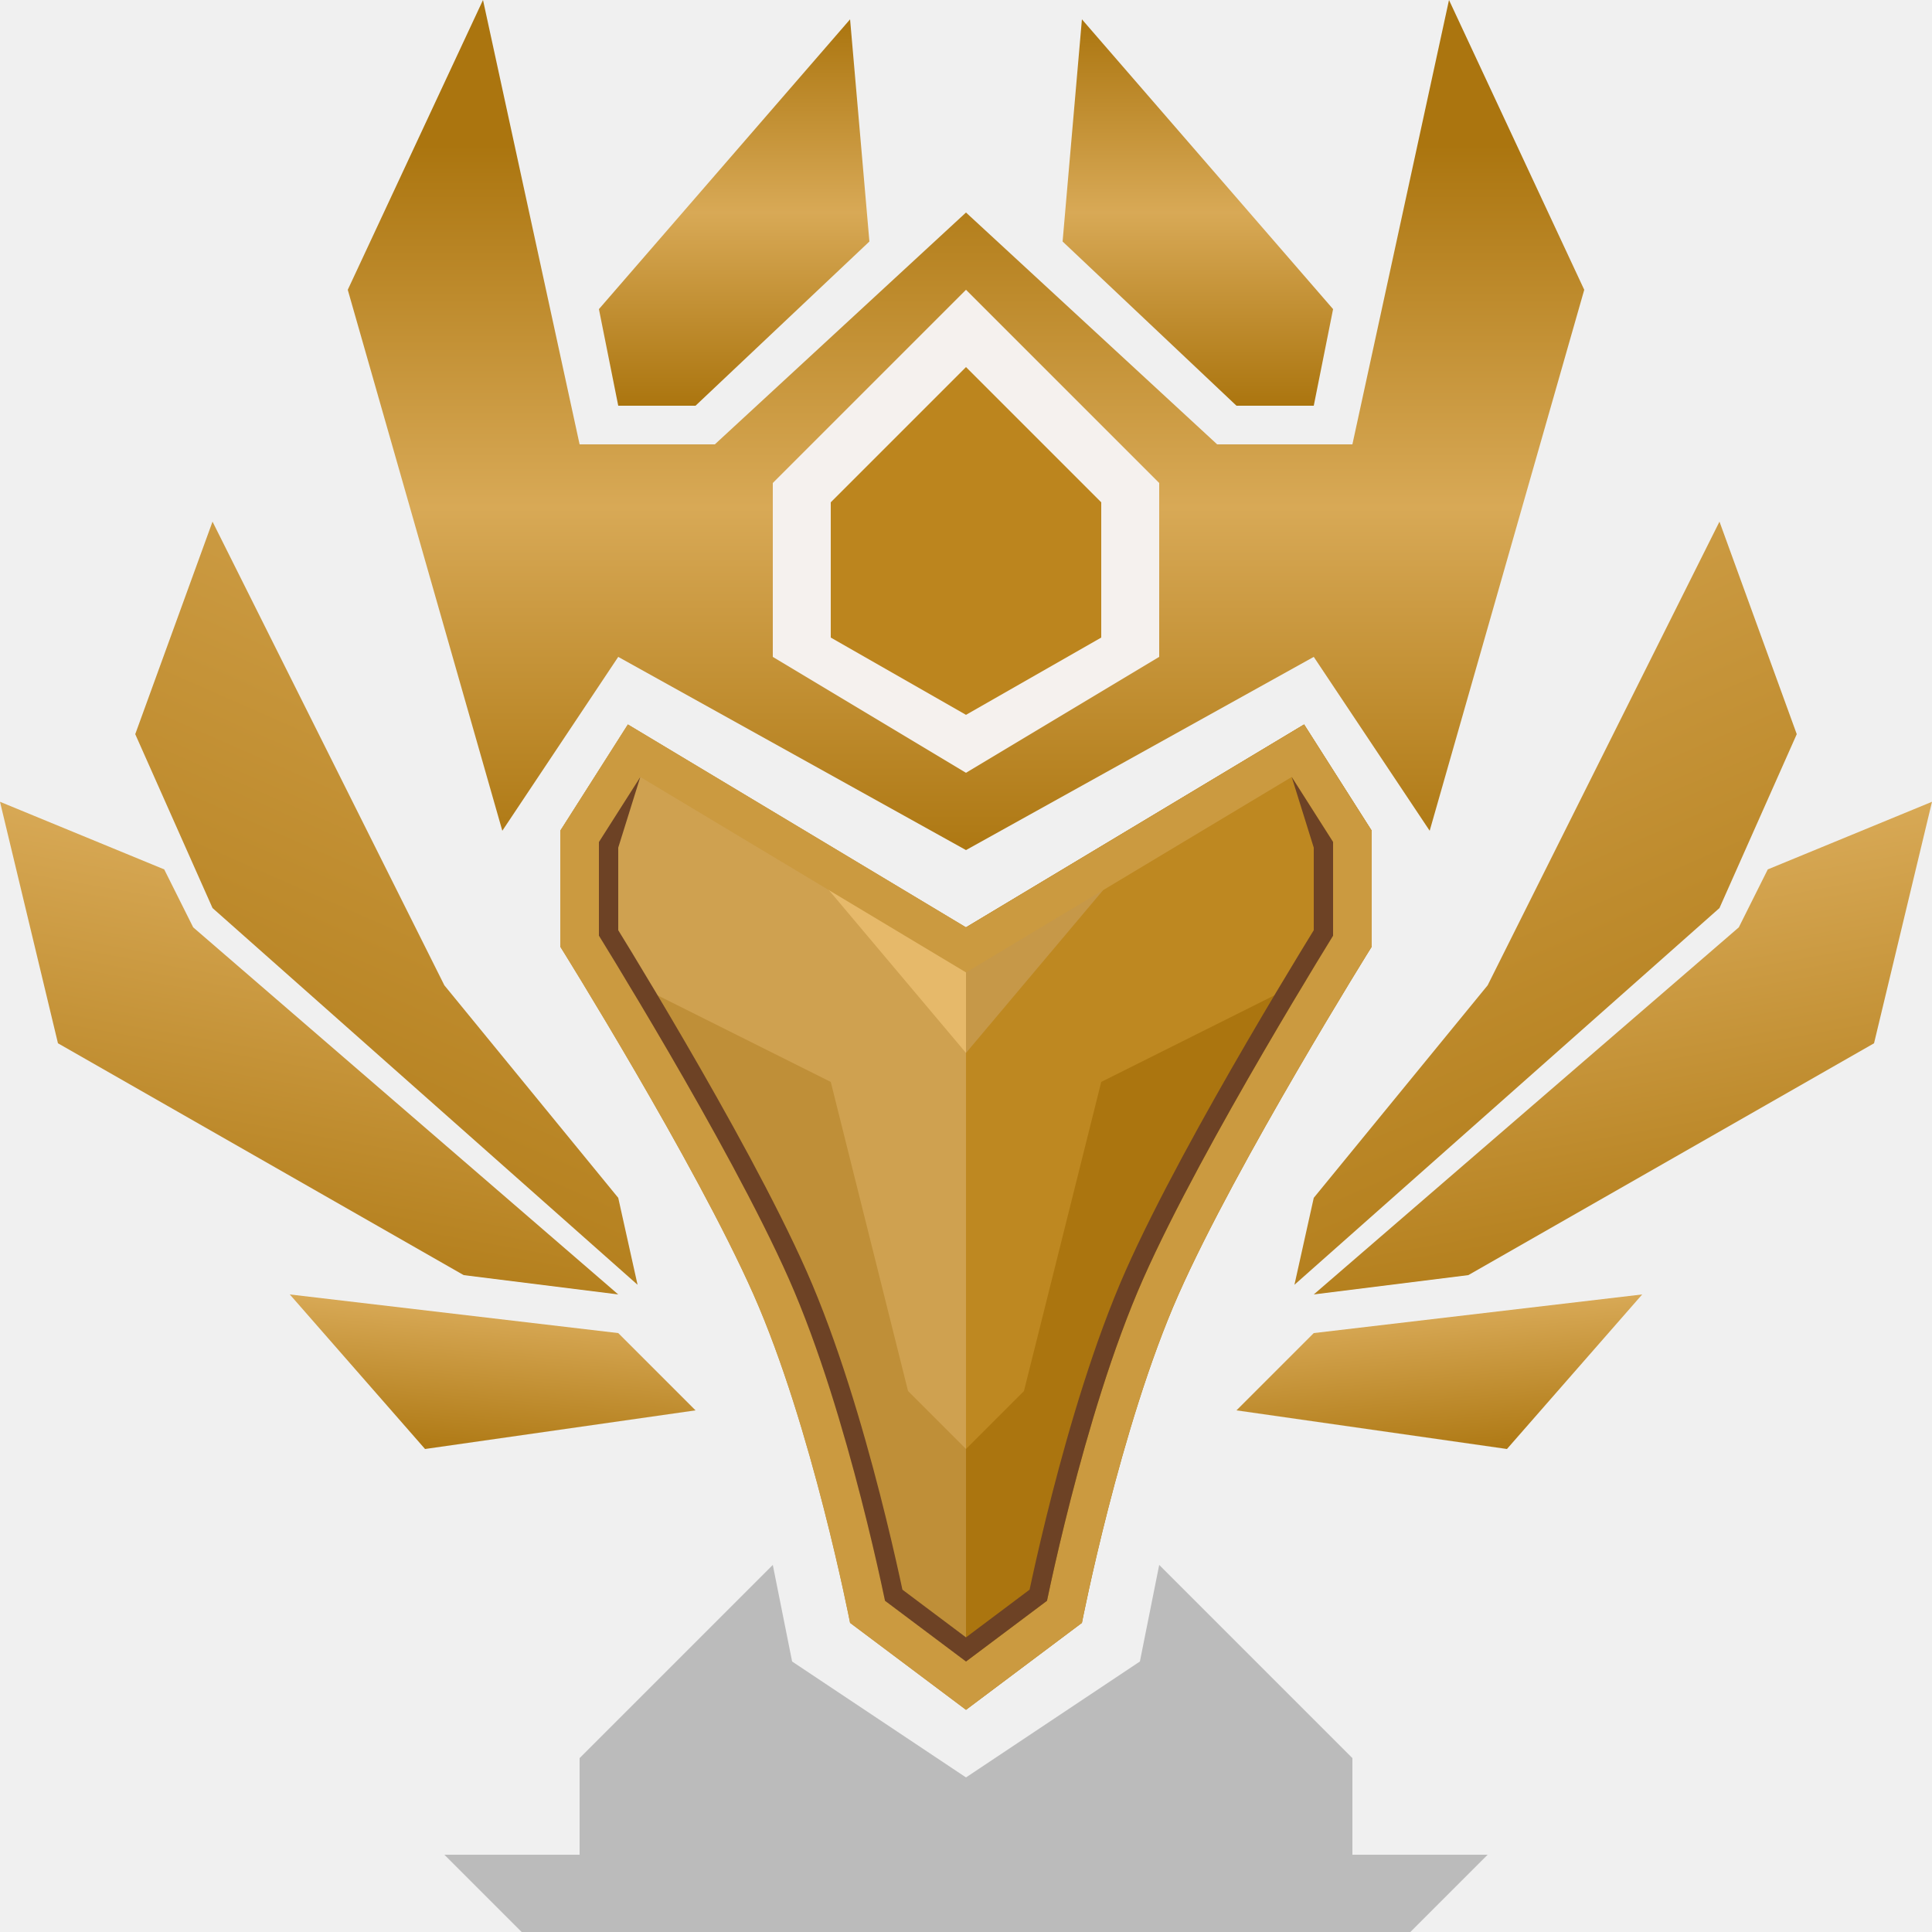
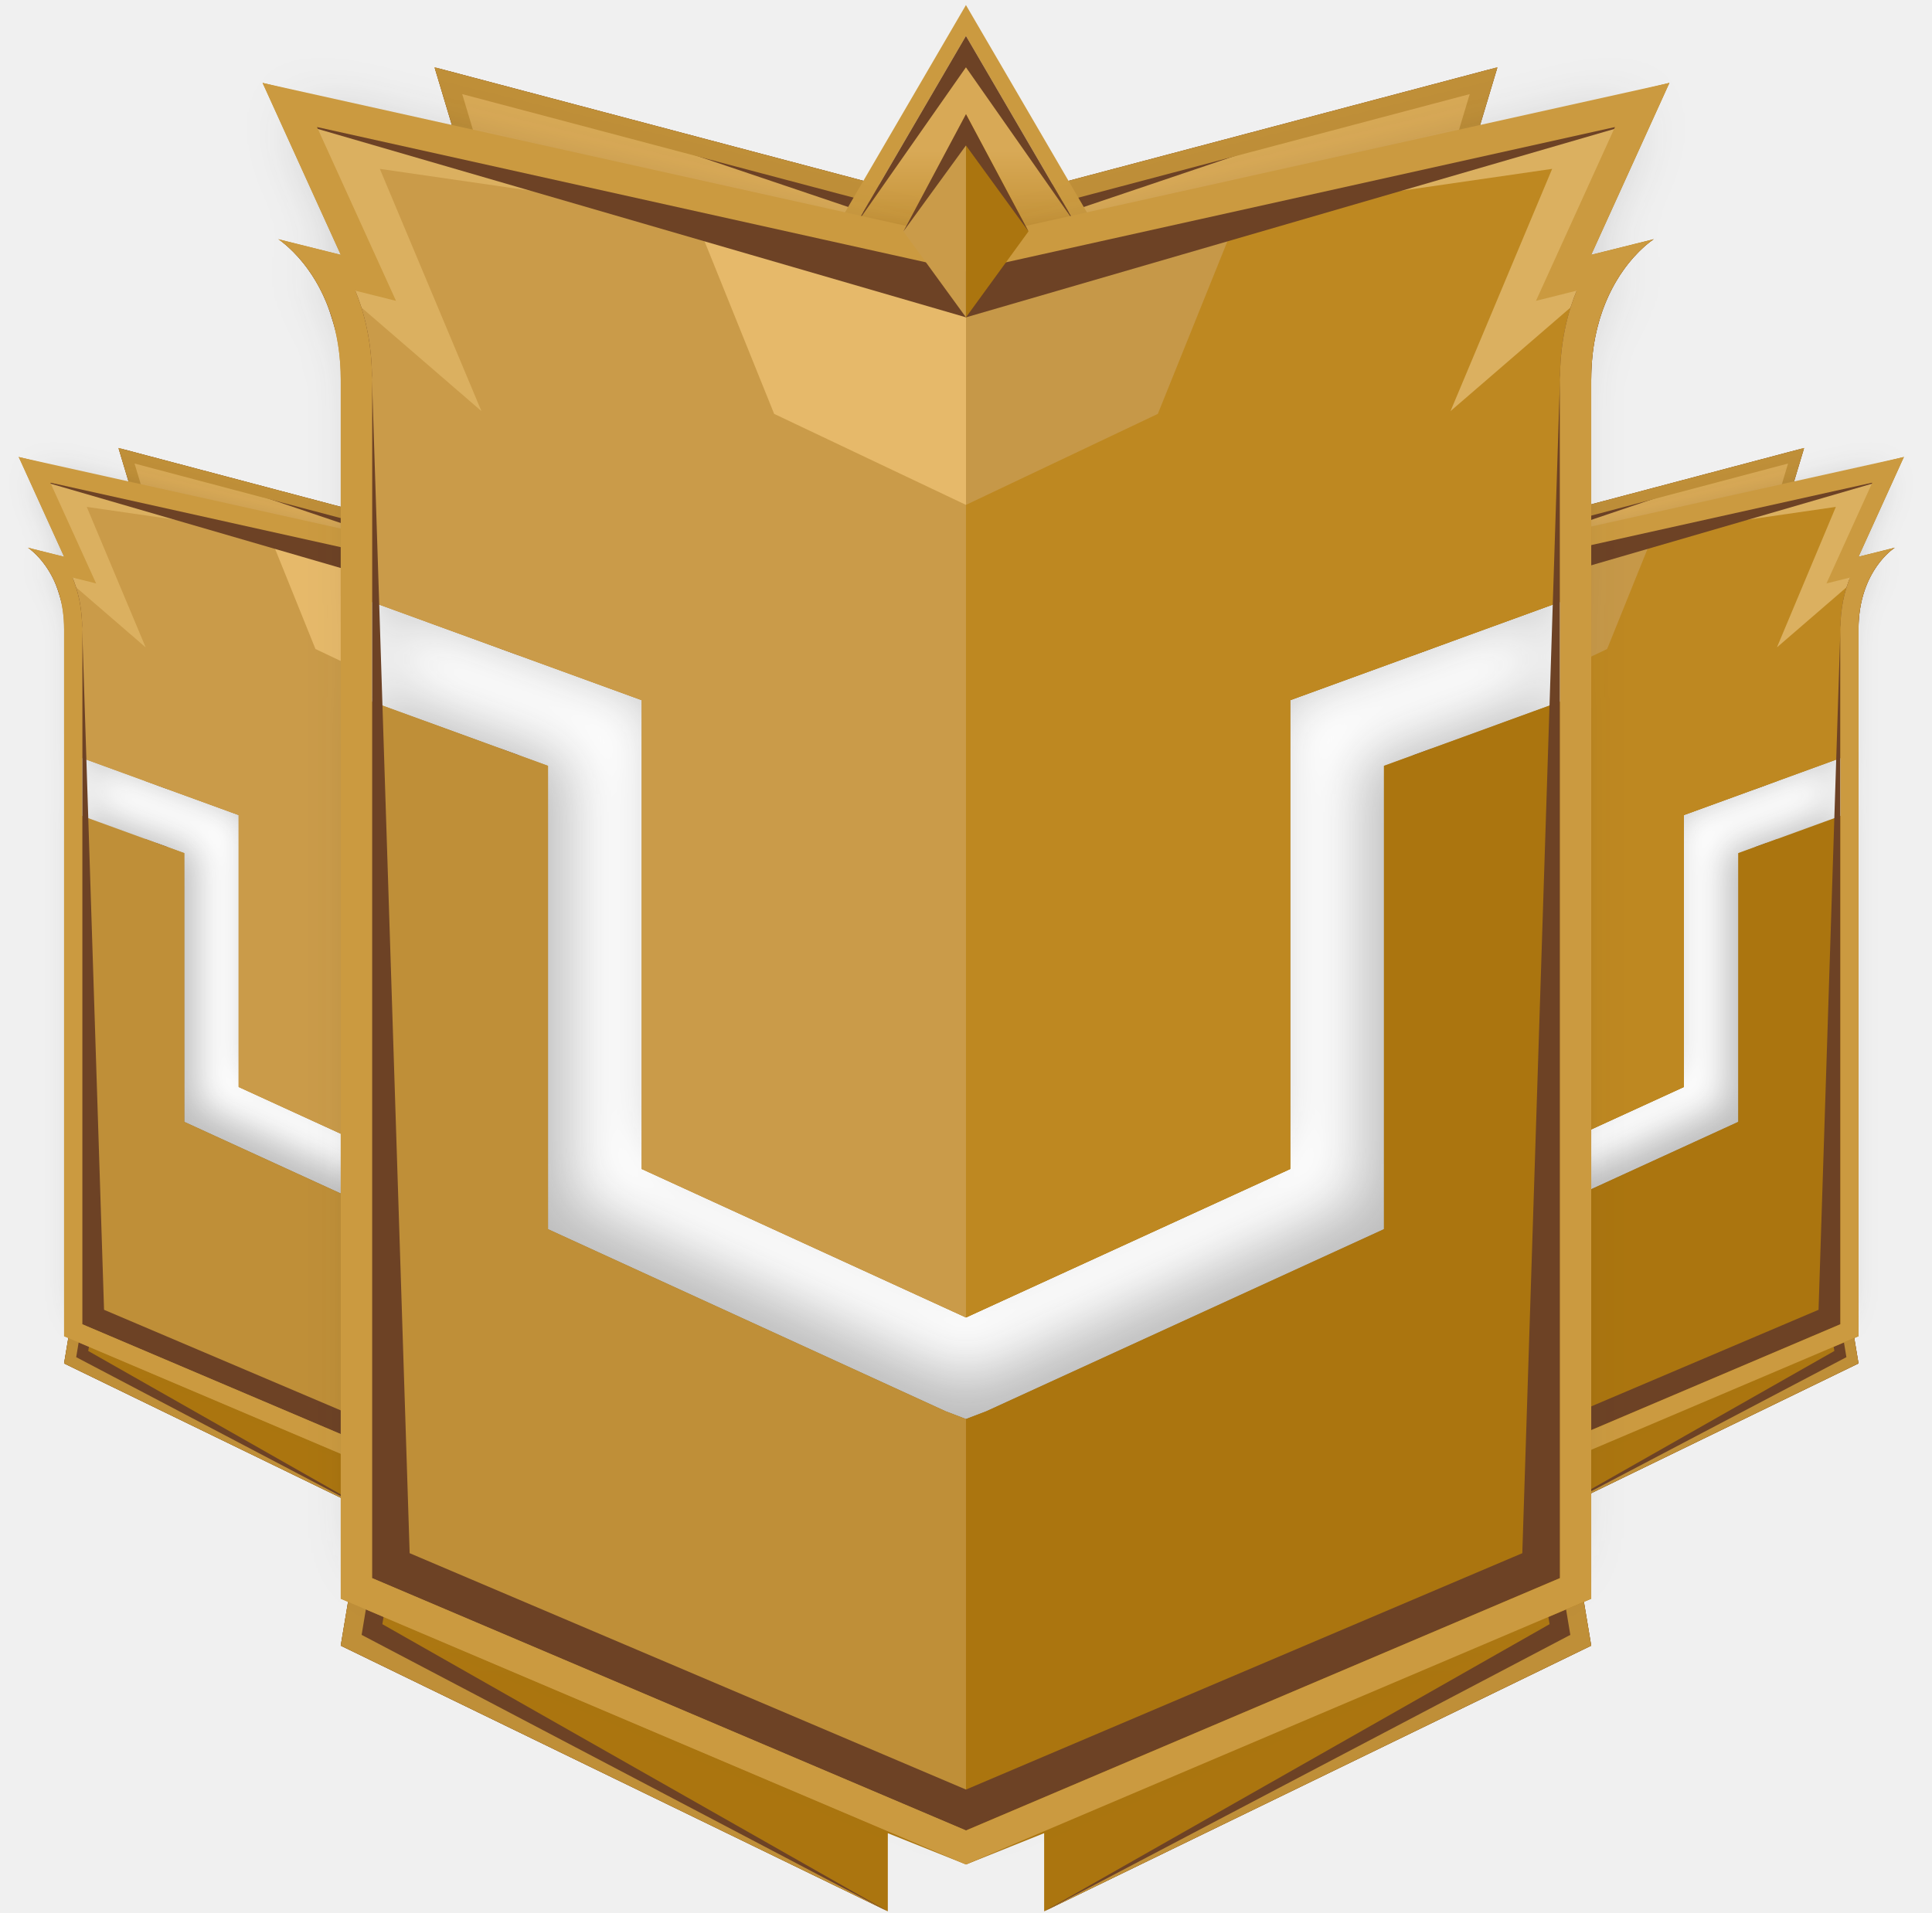
- <svg xmlns="http://www.w3.org/2000/svg" width="100" height="100" viewBox="0 0 100 100" fill="none">
-   <g id="Group 463">
-     <g id="Group 202">
-       <path id="Vector 255" d="M36 21L45 12.5L44 1L31 16L32 21H36Z" fill="url(#paint0_linear_3636_7445)" />
-       <path id="Vector 263" d="M23 51L32 62L33 66.5L11 47L7 38L11 27L23 51Z" fill="url(#paint1_linear_3636_7445)" />
-       <path id="Vector 264" d="M10 48L32 67L24 66L3 54L0 41.5L8.5 45L10 48Z" fill="url(#paint2_linear_3636_7445)" />
-       <path id="Vector 265" d="M36 73L32 69L15 67L22 75L36 73Z" fill="url(#paint3_linear_3636_7445)" />
-       <path id="Vector 267" d="M64 21L55 12.5L56 1L69 16L68 21H64Z" fill="url(#paint4_linear_3636_7445)" />
-       <path id="Union" fill-rule="evenodd" clip-rule="evenodd" d="M50 15L40 25V35.144L50 40.858L60 35.144V25L50 15Z" fill="#F5F1EE" />
-       <path id="Union_2" fill-rule="evenodd" clip-rule="evenodd" d="M37 23L50 11L63 23H70L75 0L82 15L74 43L68 34L50 44L32 34L26 43L18 15L25 0L30 23H37ZM60 34V25L50 15L40 25V34L50 40L60 34Z" fill="url(#paint5_linear_3636_7445)" />
-       <path id="Union_3" fill-rule="evenodd" clip-rule="evenodd" d="M50 19L43 26V33L50 37L57 33V26L50 19Z" fill="#BC851E" />
-       <path id="Union_4" fill-rule="evenodd" clip-rule="evenodd" d="M50 88.5L44 84C44 84 42.027 73.834 39 67C35.973 60.166 29 49 29 49V43L32.5 37.5L50 48V88.5Z" fill="#BF8F38" />
-       <path id="Union_5" fill-rule="evenodd" clip-rule="evenodd" d="M50 88.5L56 84C56 84 57.973 73.834 61 67C64.027 60.166 71 49 71 49V43L67.5 37.5L50 48V88.5Z" fill="#AB750F" />
-       <path id="Union_6" fill-rule="evenodd" clip-rule="evenodd" d="M50 75L53 72L57 56L71 49V43L67.5 37.5L50 48V75Z" fill="#BE8821" />
-       <path id="Union_7" fill-rule="evenodd" clip-rule="evenodd" d="M50 75L47 72L43 56L29 49V43L32.5 37.5L50 48V75Z" fill="#CFA150" />
-       <path id="Rectangle 574" d="M50 49L48 48L42 45L50 54.5V49Z" fill="#E6B96A" />
-       <path id="Rectangle 575" d="M50 49L52 48L58 45L50 54.5V49Z" fill="#C69848" />
-       <path id="Union (Stroke)" fill-rule="evenodd" clip-rule="evenodd" d="M50 48L32.5 37.5L29 43V49C29 49 35.973 60.166 39 67C42.027 73.834 44 84 44 84L50 88.5L56 84C56 84 57.973 73.834 61 67C64.027 60.166 71 49 71 49V43L67.5 37.5L50 48ZM66.859 40.217L50 50.332L33.142 40.217L31 43.582V48.431C31.003 48.435 31.005 48.439 31.008 48.443C31.206 48.765 31.493 49.232 31.846 49.813C32.552 50.974 33.525 52.595 34.594 54.431C36.718 58.082 39.267 62.664 40.829 66.19C42.41 69.761 43.692 74.138 44.572 77.566C45.015 79.291 45.362 80.799 45.598 81.877C45.682 82.26 45.752 82.59 45.808 82.856L50 86L54.192 82.856C54.248 82.59 54.318 82.26 54.402 81.877C54.638 80.799 54.985 79.291 55.428 77.566C56.308 74.138 57.59 69.761 59.171 66.19C60.733 62.664 63.282 58.082 65.406 54.431C66.475 52.595 67.448 50.974 68.154 49.813C68.507 49.232 68.794 48.765 68.992 48.443C68.995 48.439 68.997 48.435 69 48.431V43.582L66.859 40.217Z" fill="#CB9A40" />
-       <path id="Union (Stroke) (Stroke)" fill-rule="evenodd" clip-rule="evenodd" d="M68 48.147V43.874L66.859 40.217L50 50.332L33.142 40.217L32 43.874V48.147C32.186 48.449 32.423 48.836 32.701 49.293C33.409 50.459 34.385 52.085 35.458 53.928C37.584 57.581 40.157 62.205 41.743 65.785C43.358 69.432 44.657 73.874 45.541 77.317C45.987 79.056 46.337 80.576 46.575 81.662C46.624 81.888 46.669 82.095 46.709 82.281L50 84.75L53.291 82.281C53.331 82.095 53.376 81.888 53.425 81.662C53.663 80.576 54.013 79.056 54.459 77.317C55.343 73.874 56.642 69.432 58.257 65.785C59.843 62.205 62.416 57.581 64.542 53.928C65.615 52.085 66.591 50.459 67.299 49.293C67.577 48.836 67.814 48.449 68 48.147ZM54.192 82.856L50 86L45.808 82.856C45.752 82.59 45.682 82.26 45.598 81.877C45.362 80.799 45.015 79.291 44.572 77.566C43.692 74.138 42.41 69.761 40.829 66.19C39.267 62.664 36.718 58.082 34.594 54.431C33.525 52.595 32.552 50.974 31.846 49.813C31.493 49.232 31.206 48.765 31.008 48.443L31 48.431V43.582L33.142 40.217L50 50.332L66.859 40.217L69 43.582V48.431L68.992 48.443C68.794 48.765 68.507 49.232 68.154 49.813C67.448 50.974 66.475 52.595 65.406 54.431C63.282 58.082 60.733 62.664 59.171 66.19C57.59 69.761 56.308 74.138 55.428 77.566C54.985 79.291 54.638 80.799 54.402 81.877C54.318 82.26 54.248 82.59 54.192 82.856Z" fill="#6D4225" />
-       <path id="Vector 274" d="M77 51L68 62L67 66.5L89 47L93 38L89 27L77 51Z" fill="url(#paint6_linear_3636_7445)" />
-       <path id="Vector 275" d="M90 48L68 67L76 66L97 54L100 41.5L91.5 45L90 48Z" fill="url(#paint7_linear_3636_7445)" />
-       <path id="Vector 276" d="M64 73L68 69L85 67L78 75L64 73Z" fill="url(#paint8_linear_3636_7445)" />
+ <svg xmlns="http://www.w3.org/2000/svg" width="103" height="102" viewBox="0 0 103 102" fill="none">
+   <g id="play">
+     <g id="play_2">
+       <path id="1 back" fill-rule="evenodd" clip-rule="evenodd" d="M22.749 28.239L6.316 23.889L7.766 28.722L7.766 69.805H3.899L3.416 72.705L20.333 80.921V78.505L22.749 79.471L25.166 78.505V80.921L42.082 72.705L41.599 69.805H37.732V28.722L39.182 23.889L22.749 28.239Z" fill="url(#paint0_linear_3674_4817)" />
+       <path id="1 back (Stroke)" fill-rule="evenodd" clip-rule="evenodd" d="M22.749 28.239L6.316 23.889L7.766 28.722L7.766 69.805H3.899L3.416 72.705L20.333 80.921V78.505L22.749 79.471L25.166 78.505V80.921L42.082 72.705L41.599 69.805H37.732V28.722L39.182 23.889L22.749 28.239ZM39.182 23.889L22.749 29.439L6.316 23.889L8.926 28.552L8.926 70.965H4.882L4.703 72.04L20.333 80.921V78.505L22.75 79.472L25.166 78.505V80.921L40.796 72.04L40.616 70.965H36.572V28.552L39.182 23.889Z" fill="#6D4225" />
+       <path id="1 back (Stroke)_2" fill-rule="evenodd" clip-rule="evenodd" d="M22.749 28.239L6.316 23.889L7.766 28.722L7.766 69.805H3.899L3.416 72.705L20.333 80.921V78.505L22.749 79.471L25.166 78.505V80.921L42.082 72.705L41.599 69.805H37.732V28.722L39.182 23.889L22.749 28.239ZM38.326 24.718L22.749 28.841L7.173 24.718L8.348 28.637L8.348 70.387H4.393L4.062 72.371L20.333 80.921V78.505L22.749 79.471L25.166 78.505V80.921L41.437 72.371L41.106 70.387H37.15V28.637L38.326 24.718Z" fill="#BF8F38" />
+       <g id="2 big diamond">
+         <path id="Union" fill-rule="evenodd" clip-rule="evenodd" d="M19.365 28.722L22.748 33.072L26.132 28.722L22.748 22.922L19.365 28.722Z" fill="url(#paint1_linear_3674_4817)" />
+         <path id="Union (Stroke)" fill-rule="evenodd" clip-rule="evenodd" d="M22.748 33.859L18.783 28.761L22.748 21.963L26.714 28.761L22.748 33.859ZM22.748 33.072L26.132 28.722L22.748 22.922L19.365 28.722L22.748 33.072Z" fill="#CB9A40" />
+         <path id="Vector 119" d="M19.365 28.722L22.748 22.922L26.132 28.722L22.748 23.889L19.365 28.722Z" fill="#6D4225" />
+       </g>
+       <path id="Union (Stroke)_2" fill-rule="evenodd" clip-rule="evenodd" d="M4.167 40.347L12.725 43.463V57.963L22.75 62.554L32.775 57.963V43.463L41.485 40.291L40.904 40.502L39.743 40.925L37.42 41.771L32.775 43.463V57.963L22.75 62.554L12.725 57.963V43.463L8.079 41.771L5.756 40.925L4.595 40.502L4.167 40.347ZM4.167 40.347L12.725 43.463V57.963L22.75 62.554L32.775 57.963V43.463L41.485 40.291L41.481 43.379L40.32 43.801L35.674 45.493V59.824L23.382 65.454L22.75 65.696L22.117 65.454L9.825 59.824V45.493L5.179 43.801L4.018 43.379L4.167 40.347Z" fill="white" />
+       <g id="Union_2" opacity="0.3" filter="url(#filter0_f_3674_4817)">
+         <path fill-rule="evenodd" clip-rule="evenodd" d="M22.75 77.538L4.434 69.754V34.039C4.434 31.062 2.602 29.918 2.602 29.918L4.434 30.375L2.145 25.339L22.75 30.375L22.75 61.512L13.252 57.162V43.425L8.851 41.823L6.651 41.021L5.551 40.621L5 40.42L5.004 43.345L6.104 43.746L10.505 45.349V58.925L22.15 64.259L22.75 64.488L22.75 77.538ZM22.75 77.538L41.065 69.754V34.039C41.065 31.062 42.897 29.918 42.897 29.918L41.065 30.375L43.355 25.339L22.75 30.375L22.75 61.512L32.247 57.162V43.425L36.648 41.823L38.848 41.021L39.949 40.621L40.499 40.42L40.495 43.345L39.395 43.746L34.994 45.349V58.925L23.349 64.259L22.75 64.488L22.75 77.538Z" fill="#212121" />
+       </g>
+       <path id="Subtract" fill-rule="evenodd" clip-rule="evenodd" d="M42.083 71.254L22.75 79.471L22.75 65.696L23.382 65.454L35.674 59.824V45.493L40.32 43.801L41.481 43.378L41.485 40.291L40.904 40.502L39.743 40.925L37.42 41.771L32.774 43.463V57.962L22.75 62.554L22.75 29.688L44.499 24.371L42.083 29.688L44.016 29.204C44.016 29.204 42.083 30.413 42.083 33.554V71.254Z" fill="#AB750F" />
+       <path id="Subtract_2" fill-rule="evenodd" clip-rule="evenodd" d="M3.417 71.254L22.75 79.471L22.75 65.696L22.117 65.454L9.825 59.824V45.493L5.179 43.801L4.018 43.378L4.014 40.291L4.595 40.502L5.757 40.925L8.079 41.771L12.725 43.463V57.962L22.75 62.554L22.75 29.688L1 24.371L3.417 29.688L1.483 29.204C1.483 29.204 3.417 30.413 3.417 33.554V71.254Z" fill="#BF8F38" />
+       <path id="Rectangle 576" d="M3.434 30.413L4.167 30.654L1.967 25.338L22.75 31.138V62.554L12.725 57.962V43.463L3.434 40.079V30.413Z" fill="#CA9B49" />
+       <path id="Rectangle 577" d="M42.066 30.413L41.332 30.654L43.533 25.338L22.75 31.138V62.554L32.774 57.962V43.463L42.066 40.079V30.413Z" fill="#BE8821" />
+       <path id="Rectangle 578" d="M1 24.372L21.3 29.447L4.625 27.03L7.766 34.522L2.45 29.93H3.9L1 24.372Z" fill="#DBB060" />
+       <path id="Rectangle 578_2" d="M44.499 24.372L24.2 29.447L40.874 27.03L37.733 34.522L43.049 29.93H41.599L44.499 24.372Z" fill="#DBB060" />
+       <g id="Group 474">
+         <path id="Polygon 101" d="M22.75 37.423V31.026L14.445 28.723L16.818 34.608L22.75 37.423Z" fill="#E6B96A" />
+         <path id="Polygon 102" d="M22.75 37.423V31.026L31.054 28.723L28.681 34.608L22.75 37.423Z" fill="#C69848" />
+       </g>
+       <g id="11 top line">
+         <path id="top line left" d="M22.751 29.688L1.968 25.58L22.751 31.622V29.688Z" fill="#6D4225" />
+         <path id="top line right " d="M22.751 29.688L43.534 25.58L22.751 31.622V29.688Z" fill="#6D4225" />
+       </g>
+       <path id="16 Ouline (Stroke) (Stroke)" fill-rule="evenodd" clip-rule="evenodd" d="M3.416 29.689L1 24.372L22.75 29.206L44.499 24.372L42.083 29.689L44.016 29.206C44.016 29.206 42.94 29.644 42.391 30.781C42 31.591 42.083 33.078 42.083 33.555V71.255L22.75 79.472L3.416 71.255L3.658 33.555L3.097 30.781L2.208 29.689L1.483 29.206L3.416 29.689ZM43.25 29.935C43.658 29.429 44.016 29.206 44.016 29.206L42.083 29.689L44.499 24.372L22.75 29.206L1 24.372L3.416 29.689L1.483 29.206C1.483 29.206 1.841 29.429 2.25 29.935C2.251 29.937 2.253 29.939 2.255 29.942C2.306 30.005 2.358 30.074 2.41 30.146C2.485 30.251 2.561 30.366 2.635 30.49C2.68 30.565 2.724 30.644 2.768 30.727C2.839 30.863 2.908 31.009 2.973 31.166C3.23 31.79 3.658 33.555 3.658 33.555L3.416 71.255L22.75 79.472L42.083 71.255V33.555C42.083 32.58 42.269 31.79 42.526 31.166C42.591 31.009 42.66 30.863 42.731 30.727C42.775 30.644 42.819 30.565 42.864 30.49C42.938 30.366 43.014 30.251 43.089 30.146C43.141 30.073 43.193 30.005 43.244 29.942C43.246 29.939 43.248 29.937 43.25 29.935ZM41.633 30.798C41.602 30.871 41.573 30.946 41.545 31.023C41.481 31.195 41.423 31.376 41.371 31.566C41.325 31.735 41.285 31.91 41.25 32.094C41.165 32.537 41.116 33.024 41.116 33.555V70.615L22.75 78.421L4.383 70.615L4.383 33.555C4.383 33.024 4.334 32.537 4.25 32.094C4.215 31.91 4.174 31.735 4.128 31.566C4.076 31.376 4.018 31.195 3.955 31.023C3.926 30.946 3.897 30.871 3.867 30.798L5.125 31.112L2.682 25.736L22.75 30.196L42.818 25.736L40.374 31.112L41.633 30.798ZM41.633 30.798L40.374 31.112L42.818 25.736L22.75 30.196L2.682 25.736L5.125 31.112L3.867 30.798C3.913 31.163 4.383 33.15 4.383 33.555L5.547 69.845L22.75 77.156L39.952 69.845L41.116 33.555C41.116 33.15 41.587 31.163 41.633 30.798Z" fill="#6D4225" />
+       <path id="16 Ouline (Stroke)" fill-rule="evenodd" clip-rule="evenodd" d="M2.635 30.49C2.099 29.59 1.483 29.205 1.483 29.205L3.417 29.689L1 24.372L22.75 29.205L44.499 24.372L42.083 29.689L44.016 29.205C44.016 29.205 43.401 29.59 42.864 30.49C42.45 31.184 42.083 32.186 42.083 33.555V71.255L22.75 79.471L3.417 71.255L3.417 33.555C3.417 32.186 3.049 31.184 2.635 30.49ZM3.867 30.798C4.169 31.533 4.383 32.446 4.383 33.555L4.383 70.615L22.75 78.421L41.116 70.615V33.555C41.116 32.446 41.33 31.533 41.633 30.798L40.374 31.112L42.818 25.736L22.75 30.196L2.682 25.736L5.125 31.112L3.867 30.798Z" fill="#CB9A40" />
+       <g id="19 small diamond-top">
+         <path id="Union_3" fill-rule="evenodd" clip-rule="evenodd" d="M22.749 25.339L20.815 28.964L22.749 31.622V25.339Z" fill="#CA9B49" />
+         <path id="Union_4" fill-rule="evenodd" clip-rule="evenodd" d="M22.749 25.339L24.682 28.964L22.749 31.622V25.339Z" fill="#AB750F" />
+         <path id="Vector 122" d="M20.815 28.964L22.749 25.339L24.682 28.964L22.749 26.305L20.815 28.964Z" fill="#6D4225" />
+       </g>
    </g>
-     <path id="Union_8" fill-rule="evenodd" clip-rule="evenodd" d="M50 97L50 100H27L23 96H30V91L40 81L41 86L50 92V96V97Z" fill="#BBBBBB" />
-     <path id="Union_9" fill-rule="evenodd" clip-rule="evenodd" d="M50 97L50 100H73L77 96H70V91L60 81L59 86L50 92V96V97Z" fill="#BBBBBB" />
+     <g id="play_3">
+       <path id="1 back_2" fill-rule="evenodd" clip-rule="evenodd" d="M79.749 28.239L63.316 23.889L64.766 28.722V69.805H60.9L60.416 72.705L77.333 80.921V78.505L79.749 79.471L82.166 78.505V80.921L99.082 72.705L98.599 69.805H94.732V28.722L96.182 23.889L79.749 28.239Z" fill="url(#paint2_linear_3674_4817)" />
+       <path id="1 back (Stroke)_3" fill-rule="evenodd" clip-rule="evenodd" d="M79.749 28.239L63.316 23.889L64.766 28.722V69.805H60.9L60.416 72.705L77.333 80.921V78.505L79.749 79.471L82.166 78.505V80.921L99.082 72.705L98.599 69.805H94.732V28.722L96.182 23.889L79.749 28.239ZM96.182 23.889L79.749 29.439L63.316 23.889L65.926 28.552V70.965H61.882L61.703 72.04L77.333 80.921V78.505L79.75 79.472L82.166 78.505V80.921L97.796 72.04L97.616 70.965H93.572V28.552L96.182 23.889Z" fill="#6D4225" />
+       <path id="1 back (Stroke)_4" fill-rule="evenodd" clip-rule="evenodd" d="M79.749 28.239L63.316 23.889L64.766 28.722V69.805H60.9L60.416 72.705L77.333 80.921V78.505L79.749 79.471L82.166 78.505V80.921L99.082 72.705L98.599 69.805H94.732V28.722L96.182 23.889L79.749 28.239ZM95.326 24.718L79.749 28.841L64.172 24.718L65.348 28.637V70.387H61.393L61.062 72.371L77.333 80.921V78.505L79.749 79.471L82.166 78.505V80.921L98.437 72.371L98.106 70.387H94.15V28.637L95.326 24.718Z" fill="#BF8F38" />
+       <g id="2 big diamond_2">
+         <path id="Union_5" fill-rule="evenodd" clip-rule="evenodd" d="M76.365 28.722L79.748 33.072L83.132 28.722L79.748 22.922L76.365 28.722Z" fill="url(#paint3_linear_3674_4817)" />
+         <path id="Union (Stroke)_3" fill-rule="evenodd" clip-rule="evenodd" d="M79.748 33.859L75.783 28.761L79.748 21.963L83.714 28.761L79.748 33.859ZM79.748 33.072L83.132 28.722L79.748 22.922L76.365 28.722L79.748 33.072Z" fill="#CB9A40" />
+         <path id="Vector 119_2" d="M76.365 28.722L79.748 22.922L83.132 28.722L79.748 23.889L76.365 28.722Z" fill="#6D4225" />
+       </g>
+       <path id="Union (Stroke)_4" fill-rule="evenodd" clip-rule="evenodd" d="M61.167 40.347L69.725 43.463V57.963L79.75 62.554L89.775 57.963V43.463L98.485 40.291L97.904 40.502L96.743 40.925L94.42 41.771L89.775 43.463V57.963L79.75 62.554L69.725 57.963V43.463L65.079 41.771L62.757 40.925L61.595 40.502L61.167 40.347ZM61.167 40.347L69.725 43.463V57.963L79.75 62.554L89.775 57.963V43.463L98.485 40.291L98.481 43.379L97.32 43.801L92.674 45.493V59.824L80.382 65.454L79.75 65.696L79.117 65.454L66.825 59.824V45.493L62.179 43.801L61.018 43.379L61.167 40.347Z" fill="white" />
+       <g id="Union_6" opacity="0.3" filter="url(#filter1_f_3674_4817)">
+         <path fill-rule="evenodd" clip-rule="evenodd" d="M79.749 77.538L61.434 69.754V34.039C61.434 31.062 59.602 29.918 59.602 29.918L61.434 30.376L59.145 25.339L79.749 30.376H79.75L100.355 25.339L98.065 30.376L99.897 29.918C99.897 29.918 98.065 31.062 98.065 34.039V69.754L79.75 77.538H79.749ZM79.75 64.488L80.349 64.259L91.994 58.925V45.349L96.395 43.746L97.495 43.346L97.499 40.42L96.948 40.621L95.848 41.021L93.648 41.823L89.247 43.425V57.162L79.75 61.512L79.749 61.512L70.252 57.162V43.425L65.851 41.823L63.651 41.021L62.551 40.621L62 40.42L62.004 43.346L63.104 43.746L67.505 45.349V58.925L79.15 64.259L79.749 64.488L79.75 64.488Z" fill="#212121" />
+       </g>
+       <path id="Subtract_3" fill-rule="evenodd" clip-rule="evenodd" d="M99.083 71.254L79.75 79.471L79.75 65.696L80.382 65.454L92.674 59.824V45.493L97.32 43.801L98.481 43.378L98.485 40.291L97.904 40.502L96.743 40.925L94.42 41.771L89.774 43.463V57.962L79.75 62.554L79.75 29.688L101.499 24.371L99.083 29.688L101.016 29.204C101.016 29.204 99.083 30.413 99.083 33.554V71.254Z" fill="#AB750F" />
+       <path id="Subtract_4" fill-rule="evenodd" clip-rule="evenodd" d="M60.417 71.254L79.75 79.471L79.75 65.696L79.117 65.454L66.825 59.824V45.493L62.179 43.801L61.018 43.378L61.014 40.291L61.595 40.502L62.757 40.925L65.079 41.771L69.725 43.463V57.962L79.75 62.554L79.75 29.688L58 24.371L60.417 29.688L58.483 29.204C58.483 29.204 60.417 30.413 60.417 33.554V71.254Z" fill="#BF8F38" />
+       <path id="Rectangle 576_2" d="M60.434 30.413L61.167 30.654L58.967 25.338L79.75 31.138V62.554L69.725 57.962V43.463L60.434 40.079V30.413Z" fill="#CA9B49" />
+       <path id="Rectangle 577_2" d="M99.066 30.413L98.332 30.654L100.533 25.338L79.75 31.138V62.554L89.774 57.962V43.463L99.066 40.079V30.413Z" fill="#BE8821" />
+       <path id="Rectangle 578_3" d="M58 24.372L78.3 29.447L61.625 27.03L64.766 34.522L59.45 29.93H60.9L58 24.372Z" fill="#DBB060" />
+       <path id="Rectangle 578_4" d="M101.499 24.372L81.2 29.447L97.874 27.03L94.733 34.522L100.049 29.93H98.599L101.499 24.372Z" fill="#DBB060" />
+       <g id="Group 474_2">
+         <path id="Polygon 101_2" d="M79.75 37.423V31.026L71.445 28.723L73.818 34.608L79.75 37.423Z" fill="#E6B96A" />
+         <path id="Polygon 102_2" d="M79.75 37.423V31.026L88.054 28.723L85.681 34.608L79.75 37.423Z" fill="#C69848" />
+       </g>
+       <g id="11 top line_2">
+         <path id="top line left_2" d="M79.751 29.688L58.968 25.58L79.751 31.622V29.688Z" fill="#6D4225" />
+         <path id="top line right _2" d="M79.751 29.688L100.534 25.58L79.751 31.622V29.688Z" fill="#6D4225" />
+       </g>
+       <path id="16 Ouline (Stroke) (Stroke)_2" fill-rule="evenodd" clip-rule="evenodd" d="M60.416 29.689L58 24.372L79.75 29.206L101.499 24.372L99.083 29.689L101.016 29.206C101.016 29.206 99.94 29.644 99.391 30.781C99 31.591 99.083 33.078 99.083 33.555V71.255L79.75 79.472L60.416 71.255L60.658 33.555L60.097 30.781L59.208 29.689L58.483 29.206L60.416 29.689ZM100.25 29.935C100.658 29.429 101.016 29.206 101.016 29.206L99.083 29.689L101.499 24.372L79.75 29.206L58 24.372L60.416 29.689L58.483 29.206C58.483 29.206 58.841 29.429 59.249 29.935C59.251 29.937 59.253 29.939 59.255 29.942C59.306 30.005 59.358 30.074 59.41 30.146C59.486 30.251 59.561 30.366 59.635 30.49C59.68 30.565 59.724 30.644 59.768 30.727C59.839 30.863 59.908 31.009 59.973 31.166C60.23 31.79 60.658 33.555 60.658 33.555L60.416 71.255L79.75 79.472L99.083 71.255V33.555C99.083 32.58 99.269 31.79 99.526 31.166C99.591 31.009 99.66 30.863 99.731 30.727C99.775 30.644 99.819 30.565 99.864 30.49C99.938 30.366 100.014 30.251 100.089 30.146C100.141 30.073 100.193 30.005 100.244 29.942C100.246 29.939 100.248 29.937 100.25 29.935ZM98.633 30.798C98.602 30.871 98.573 30.946 98.545 31.023C98.481 31.195 98.423 31.376 98.371 31.566C98.326 31.735 98.284 31.91 98.25 32.094C98.165 32.537 98.116 33.024 98.116 33.555V70.615L79.75 78.421L61.383 70.615V33.555C61.383 33.024 61.334 32.537 61.249 32.094C61.215 31.91 61.174 31.735 61.128 31.566C61.076 31.376 61.018 31.195 60.955 31.023C60.926 30.946 60.897 30.871 60.867 30.798L62.125 31.112L59.682 25.736L79.75 30.196L99.817 25.736L97.374 31.112L98.633 30.798ZM98.633 30.798L97.374 31.112L99.817 25.736L79.75 30.196L59.682 25.736L62.125 31.112L60.867 30.798C60.913 31.163 61.383 33.15 61.383 33.555L62.547 69.845L79.75 77.156L96.952 69.845L98.116 33.555C98.116 33.15 98.587 31.163 98.633 30.798Z" fill="#6D4225" />
+       <path id="16 Ouline (Stroke)_2" fill-rule="evenodd" clip-rule="evenodd" d="M59.635 30.49C59.099 29.59 58.483 29.205 58.483 29.205L60.416 29.689L58 24.372L79.75 29.205L101.499 24.372L99.083 29.689L101.016 29.205C101.016 29.205 100.401 29.59 99.864 30.49C99.45 31.184 99.083 32.186 99.083 33.555V71.255L79.75 79.471L60.416 71.255V33.555C60.416 32.186 60.049 31.184 59.635 30.49ZM60.867 30.798C61.169 31.533 61.383 32.446 61.383 33.555V70.615L79.75 78.421L98.116 70.615V33.555C98.116 32.446 98.33 31.533 98.633 30.798L97.374 31.112L99.818 25.736L79.75 30.196L59.682 25.736L62.126 31.112L60.867 30.798Z" fill="#CB9A40" />
+       <g id="19 small diamond-top_2">
+         <path id="Union_7" fill-rule="evenodd" clip-rule="evenodd" d="M79.749 25.339L77.815 28.964L79.749 31.622V25.339Z" fill="#CA9B49" />
+         <path id="Union_8" fill-rule="evenodd" clip-rule="evenodd" d="M79.749 25.339L81.682 28.964L79.749 31.622V25.339Z" fill="#AB750F" />
+         <path id="Vector 122_2" d="M77.815 28.964L79.749 25.339L81.682 28.964L79.749 26.305L77.815 28.964Z" fill="#6D4225" />
+       </g>
+     </g>
+     <g id="play_4">
+       <path id="1 back_3" fill-rule="evenodd" clip-rule="evenodd" d="M51.499 11.089L23.166 3.589L25.666 11.922L25.666 82.755H18.999L18.166 87.755L47.332 101.921V97.754L51.499 99.421L55.666 97.754V101.921L84.832 87.755L83.999 82.755H77.332V11.922L79.832 3.589L51.499 11.089Z" fill="url(#paint4_linear_3674_4817)" />
+       <path id="1 back (Stroke)_5" fill-rule="evenodd" clip-rule="evenodd" d="M51.499 11.089L23.166 3.589L25.666 11.922L25.666 82.755H18.999L18.166 87.755L47.332 101.921V97.754L51.499 99.421L55.666 97.754V101.921L84.832 87.755L83.999 82.755H77.332V11.922L79.832 3.589L51.499 11.089ZM79.832 3.589L51.499 13.158L23.166 3.589L27.666 11.629V84.755H20.694L20.384 86.609L47.332 101.921V97.754L51.5 99.422L55.666 97.754V101.921L82.613 86.609L82.304 84.755H75.332V11.629L79.832 3.589Z" fill="#6D4225" />
+       <path id="1 back (Stroke)_6" fill-rule="evenodd" clip-rule="evenodd" d="M51.499 11.089L23.166 3.589L25.666 11.922L25.666 82.755H18.999L18.166 87.755L47.332 101.921V97.754L51.499 99.421L55.666 97.754V101.921L84.832 87.755L83.999 82.755H77.332V11.922L79.832 3.589L51.499 11.089ZM78.355 5.018L51.499 12.127L24.642 5.018L26.669 11.775V83.758H19.849L19.279 87.18L47.332 101.921V97.754L51.499 99.421L55.666 97.754V101.921L83.718 87.18L83.148 83.758H76.328V11.775L78.355 5.018Z" fill="#BF8F38" />
+       <g id="2 big diamond_3">
+         <path id="Union_9" fill-rule="evenodd" clip-rule="evenodd" d="M45.664 11.922L51.497 19.422L57.331 11.922L51.497 1.922L45.664 11.922Z" fill="url(#paint5_linear_3674_4817)" />
+         <path id="Union (Stroke)_5" fill-rule="evenodd" clip-rule="evenodd" d="M51.497 20.779L44.66 11.989L51.497 0.269L58.334 11.989L51.497 20.779ZM51.497 19.422L57.331 11.922L51.497 1.922L45.664 11.922L51.497 19.422Z" fill="#CB9A40" />
+         <path id="Vector 119_3" d="M45.664 11.922L51.497 1.922L57.331 11.922L51.497 3.589L45.664 11.922Z" fill="#6D4225" />
+       </g>
+       <path id="Union (Stroke)_6" fill-rule="evenodd" clip-rule="evenodd" d="M19.461 31.965L34.215 37.338V62.337L51.499 70.254L68.784 62.337V37.338L83.802 31.869L82.8 32.234L80.798 32.963L76.793 34.421L68.784 37.338V62.337L51.499 70.254L34.215 62.337V37.338L26.206 34.421L22.201 32.963L20.198 32.234L19.461 31.965ZM19.461 31.965L34.215 37.338V62.337L51.499 70.254L68.784 62.337V37.338L83.802 31.869L83.796 37.193L81.793 37.922L73.783 40.838V65.547L52.59 75.254L51.499 75.671L50.409 75.254L29.215 65.547V40.838L21.206 37.922L19.203 37.193L19.461 31.965Z" fill="white" />
+       <g id="Union_10" opacity="0.3" filter="url(#filter2_f_3674_4817)">
+         <path fill-rule="evenodd" clip-rule="evenodd" d="M51.499 96.088L19.921 82.667V21.089C19.921 15.957 16.763 13.983 16.763 13.983L19.921 14.773L15.973 6.089L51.499 14.773L87.025 6.089L83.078 14.773L86.236 13.983C86.236 13.983 83.078 15.957 83.078 21.089V82.667L51.499 96.088ZM51.499 73.588L50.466 73.194L30.388 63.997V40.589L22.8 37.826L20.903 37.135L20.897 32.092L21.846 32.437L23.743 33.128L27.537 34.51L35.125 37.273V60.957L51.499 68.457H51.499L67.874 60.957V37.273L75.462 34.51L79.256 33.128L81.153 32.437L82.102 32.092L82.096 37.135L80.199 37.826L72.611 40.589V63.997L52.533 73.194L51.499 73.588Z" fill="#212121" />
+       </g>
+       <path id="Subtract_5" fill-rule="evenodd" clip-rule="evenodd" d="M84.832 85.253L51.499 99.42L51.499 75.67L52.59 75.253L73.783 65.546V40.838L81.793 37.921L83.796 37.192L83.802 31.869L82.8 32.233L80.798 32.962L76.793 34.421L68.784 37.337V62.337L51.499 70.254L51.499 13.588L88.999 4.421L84.832 13.588L88.166 12.754C88.166 12.754 84.832 14.837 84.832 20.254V85.253Z" fill="#AB750F" />
+       <path id="Subtract_6" fill-rule="evenodd" clip-rule="evenodd" d="M18.167 85.253L51.499 99.42L51.499 75.67L50.409 75.253L29.216 65.546V40.838L21.206 37.921L19.203 37.192L19.197 31.869L20.199 32.233L22.201 32.962L26.206 34.421L34.215 37.337V62.337L51.5 70.254L51.499 13.588L14 4.421L18.167 13.588L14.833 12.754C14.833 12.754 18.167 14.837 18.167 20.254V85.253Z" fill="#BF8F38" />
+       <path id="Rectangle 576_3" d="M18.196 14.838L19.461 15.255L15.667 6.088L51.5 16.088V70.254L34.215 62.337V37.337L18.196 31.504V14.838Z" fill="#CA9B49" />
+       <path id="Rectangle 577_3" d="M84.803 14.838L83.538 15.255L87.332 6.088L51.499 16.088V70.254L68.784 62.337V37.337L84.803 31.504V14.838Z" fill="#BE8821" />
+       <path id="Rectangle 578_5" d="M14 4.422L48.999 13.172L20.25 9.005L25.666 21.922L16.5 14.005H19L14 4.422Z" fill="#DBB060" />
+       <path id="Rectangle 578_6" d="M88.999 4.422L53.999 13.172L82.749 9.005L77.332 21.922L86.499 14.005H83.999L88.999 4.422Z" fill="#DBB060" />
+       <g id="Group 474_3">
+         <path id="Polygon 101_3" d="M51.499 26.923V15.893L37.181 11.923L41.272 22.07L51.499 26.923Z" fill="#E6B96A" />
+         <path id="Polygon 102_3" d="M51.499 26.923V15.893L65.817 11.923L61.727 22.07L51.499 26.923Z" fill="#C69848" />
+       </g>
+       <g id="11 top line_3">
+         <path id="top line left_3" d="M51.502 13.589L15.669 6.506L51.502 16.922V13.589Z" fill="#6D4225" />
+         <path id="top line right _3" d="M51.502 13.589L87.335 6.506L51.502 16.922V13.589Z" fill="#6D4225" />
+       </g>
+       <path id="16 Ouline (Stroke) (Stroke)_3" fill-rule="evenodd" clip-rule="evenodd" d="M18.166 13.589L14 4.422L51.499 12.755L88.999 4.422L84.832 13.589L88.166 12.755C88.166 12.755 86.31 13.511 85.364 15.471C84.69 16.868 84.832 19.431 84.832 20.255V85.254L51.499 99.421L18.166 85.254L18.583 20.255L17.616 15.472L16.083 13.588L14.833 12.755L18.166 13.589ZM86.844 14.013C87.548 13.141 88.166 12.755 88.166 12.755L84.832 13.589L88.999 4.422L51.499 12.755L14 4.422L18.166 13.589L14.833 12.755C14.833 12.755 15.451 13.141 16.154 14.013C16.157 14.017 16.161 14.021 16.164 14.025C16.252 14.135 16.342 14.252 16.431 14.377C16.561 14.558 16.692 14.756 16.819 14.97C16.897 15.1 16.973 15.236 17.048 15.378C17.171 15.613 17.29 15.865 17.401 16.135C17.845 17.212 18.583 20.255 18.583 20.255L18.166 85.254L51.499 99.421L84.832 85.254V20.255C84.832 18.573 85.154 17.212 85.597 16.135C85.709 15.865 85.827 15.613 85.951 15.378C86.026 15.236 86.102 15.1 86.18 14.97C86.307 14.756 86.438 14.558 86.567 14.377C86.657 14.252 86.747 14.135 86.835 14.025C86.838 14.021 86.841 14.017 86.844 14.013ZM84.056 15.501C84.004 15.627 83.954 15.757 83.905 15.89C83.796 16.186 83.695 16.498 83.606 16.825C83.527 17.116 83.456 17.419 83.396 17.735C83.25 18.5 83.166 19.339 83.166 20.255V84.152L51.499 97.61L19.833 84.152L19.833 20.255C19.833 19.339 19.748 18.5 19.603 17.735C19.543 17.419 19.472 17.116 19.393 16.825C19.303 16.498 19.203 16.186 19.094 15.89C19.045 15.757 18.995 15.627 18.942 15.501L21.113 16.043L16.899 6.774L51.499 14.463L86.099 6.774L81.886 16.043L84.056 15.501ZM84.056 15.501L81.886 16.043L86.099 6.774L51.499 14.463L16.899 6.774L21.113 16.043L18.942 15.501C19.022 16.13 19.833 19.556 19.833 20.255L21.84 82.824L51.499 95.429L81.158 82.824L83.166 20.255C83.166 19.556 83.977 16.13 84.056 15.501Z" fill="#6D4225" />
+       <path id="16 Ouline (Stroke)_3" fill-rule="evenodd" clip-rule="evenodd" d="M16.819 14.97C15.895 13.418 14.833 12.755 14.833 12.755L18.166 13.588L14 4.422L51.499 12.755L88.999 4.422L84.832 13.588L88.166 12.755C88.166 12.755 87.104 13.418 86.18 14.97C85.465 16.168 84.832 17.895 84.832 20.255V85.254L51.499 99.421L18.166 85.254L18.166 20.255C18.166 17.895 17.534 16.168 16.819 14.97ZM18.943 15.5C19.465 16.768 19.833 18.343 19.833 20.255L19.833 84.152L51.499 97.61L83.166 84.152V20.255C83.166 18.343 83.534 16.768 84.056 15.5L81.886 16.043L86.099 6.774L51.499 14.462L16.9 6.774L21.113 16.043L18.943 15.5Z" fill="#CB9A40" />
+       <g id="19 small diamond-top_3">
+         <path id="Union_11" fill-rule="evenodd" clip-rule="evenodd" d="M51.498 6.089L48.164 12.339L51.498 16.922V6.089Z" fill="#CA9B49" />
+         <path id="Union_12" fill-rule="evenodd" clip-rule="evenodd" d="M51.498 6.089L54.831 12.339L51.498 16.922V6.089Z" fill="#AB750F" />
+         <path id="Vector 122_3" d="M48.164 12.339L51.498 6.089L54.831 12.339L51.498 7.756L48.164 12.339Z" fill="#6D4225" />
+       </g>
+     </g>
  </g>
  <defs>
-     <linearGradient id="paint0_linear_3636_7445" x1="38" y1="1" x2="38" y2="21" gradientUnits="userSpaceOnUse">
-       <stop stop-color="#AB750F" />
-       <stop offset="0.5" stop-color="#D8A956" />
-       <stop offset="1" stop-color="#AB750F" />
-     </linearGradient>
-     <linearGradient id="paint1_linear_3636_7445" x1="27.992" y1="16.821" x2="5.492" y2="68.013" gradientUnits="userSpaceOnUse">
+     <filter id="filter0_f_3674_4817" x="0.313" y="23.507" width="44.873" height="55.862" filterUnits="userSpaceOnUse" color-interpolation-filters="sRGB">
+       <feFlood flood-opacity="0" result="BackgroundImageFix" />
+       <feBlend mode="normal" in="SourceGraphic" in2="BackgroundImageFix" result="shape" />
+       <feGaussianBlur stdDeviation="0.916" result="effect1_foregroundBlur_3674_4817" />
+     </filter>
+     <filter id="filter1_f_3674_4817" x="57.313" y="23.507" width="44.873" height="55.862" filterUnits="userSpaceOnUse" color-interpolation-filters="sRGB">
+       <feFlood flood-opacity="0" result="BackgroundImageFix" />
+       <feBlend mode="normal" in="SourceGraphic" in2="BackgroundImageFix" result="shape" />
+       <feGaussianBlur stdDeviation="0.916" result="effect1_foregroundBlur_3674_4817" />
+     </filter>
+     <filter id="filter2_f_3674_4817" x="12.816" y="2.931" width="77.368" height="96.315" filterUnits="userSpaceOnUse" color-interpolation-filters="sRGB">
+       <feFlood flood-opacity="0" result="BackgroundImageFix" />
+       <feBlend mode="normal" in="SourceGraphic" in2="BackgroundImageFix" result="shape" />
+       <feGaussianBlur stdDeviation="1.579" result="effect1_foregroundBlur_3674_4817" />
+     </filter>
+     <linearGradient id="paint0_linear_3674_4817" x1="22.749" y1="43.85" x2="22.749" y2="73.792" gradientUnits="userSpaceOnUse">
      <stop stop-color="#D8A956" />
      <stop offset="1" stop-color="#AB750F" />
    </linearGradient>
-     <linearGradient id="paint2_linear_3636_7445" x1="26.831" y1="46.061" x2="22.355" y2="71.003" gradientUnits="userSpaceOnUse">
+     <linearGradient id="paint1_linear_3674_4817" x1="22.748" y1="26.474" x2="22.748" y2="31.803" gradientUnits="userSpaceOnUse">
      <stop stop-color="#D8A956" />
      <stop offset="1" stop-color="#AB750F" />
    </linearGradient>
-     <linearGradient id="paint3_linear_3636_7445" x1="32.608" y1="68.431" x2="31.92" y2="76.449" gradientUnits="userSpaceOnUse">
+     <linearGradient id="paint2_linear_3674_4817" x1="79.749" y1="43.85" x2="79.749" y2="73.792" gradientUnits="userSpaceOnUse">
      <stop stop-color="#D8A956" />
      <stop offset="1" stop-color="#AB750F" />
    </linearGradient>
-     <linearGradient id="paint4_linear_3636_7445" x1="62" y1="1" x2="62" y2="21" gradientUnits="userSpaceOnUse">
-       <stop stop-color="#AB750F" />
-       <stop offset="0.5" stop-color="#D8A956" />
-       <stop offset="1" stop-color="#AB750F" />
-     </linearGradient>
-     <linearGradient id="paint5_linear_3636_7445" x1="42" y1="7.5" x2="42" y2="45" gradientUnits="userSpaceOnUse">
-       <stop stop-color="#AB750F" />
-       <stop offset="0.5" stop-color="#D8A956" />
-       <stop offset="1" stop-color="#AB750F" />
-     </linearGradient>
-     <linearGradient id="paint6_linear_3636_7445" x1="72.007" y1="16.821" x2="94.508" y2="68.013" gradientUnits="userSpaceOnUse">
+     <linearGradient id="paint3_linear_3674_4817" x1="79.748" y1="26.474" x2="79.748" y2="31.803" gradientUnits="userSpaceOnUse">
      <stop stop-color="#D8A956" />
      <stop offset="1" stop-color="#AB750F" />
    </linearGradient>
-     <linearGradient id="paint7_linear_3636_7445" x1="73.169" y1="46.061" x2="77.645" y2="71.003" gradientUnits="userSpaceOnUse">
+     <linearGradient id="paint4_linear_3674_4817" x1="51.499" y1="38.005" x2="51.499" y2="89.63" gradientUnits="userSpaceOnUse">
      <stop stop-color="#D8A956" />
      <stop offset="1" stop-color="#AB750F" />
    </linearGradient>
-     <linearGradient id="paint8_linear_3636_7445" x1="67.392" y1="68.431" x2="68.08" y2="76.449" gradientUnits="userSpaceOnUse">
+     <linearGradient id="paint5_linear_3674_4817" x1="51.497" y1="8.047" x2="51.497" y2="17.234" gradientUnits="userSpaceOnUse">
      <stop stop-color="#D8A956" />
      <stop offset="1" stop-color="#AB750F" />
    </linearGradient>
  </defs>
</svg>
